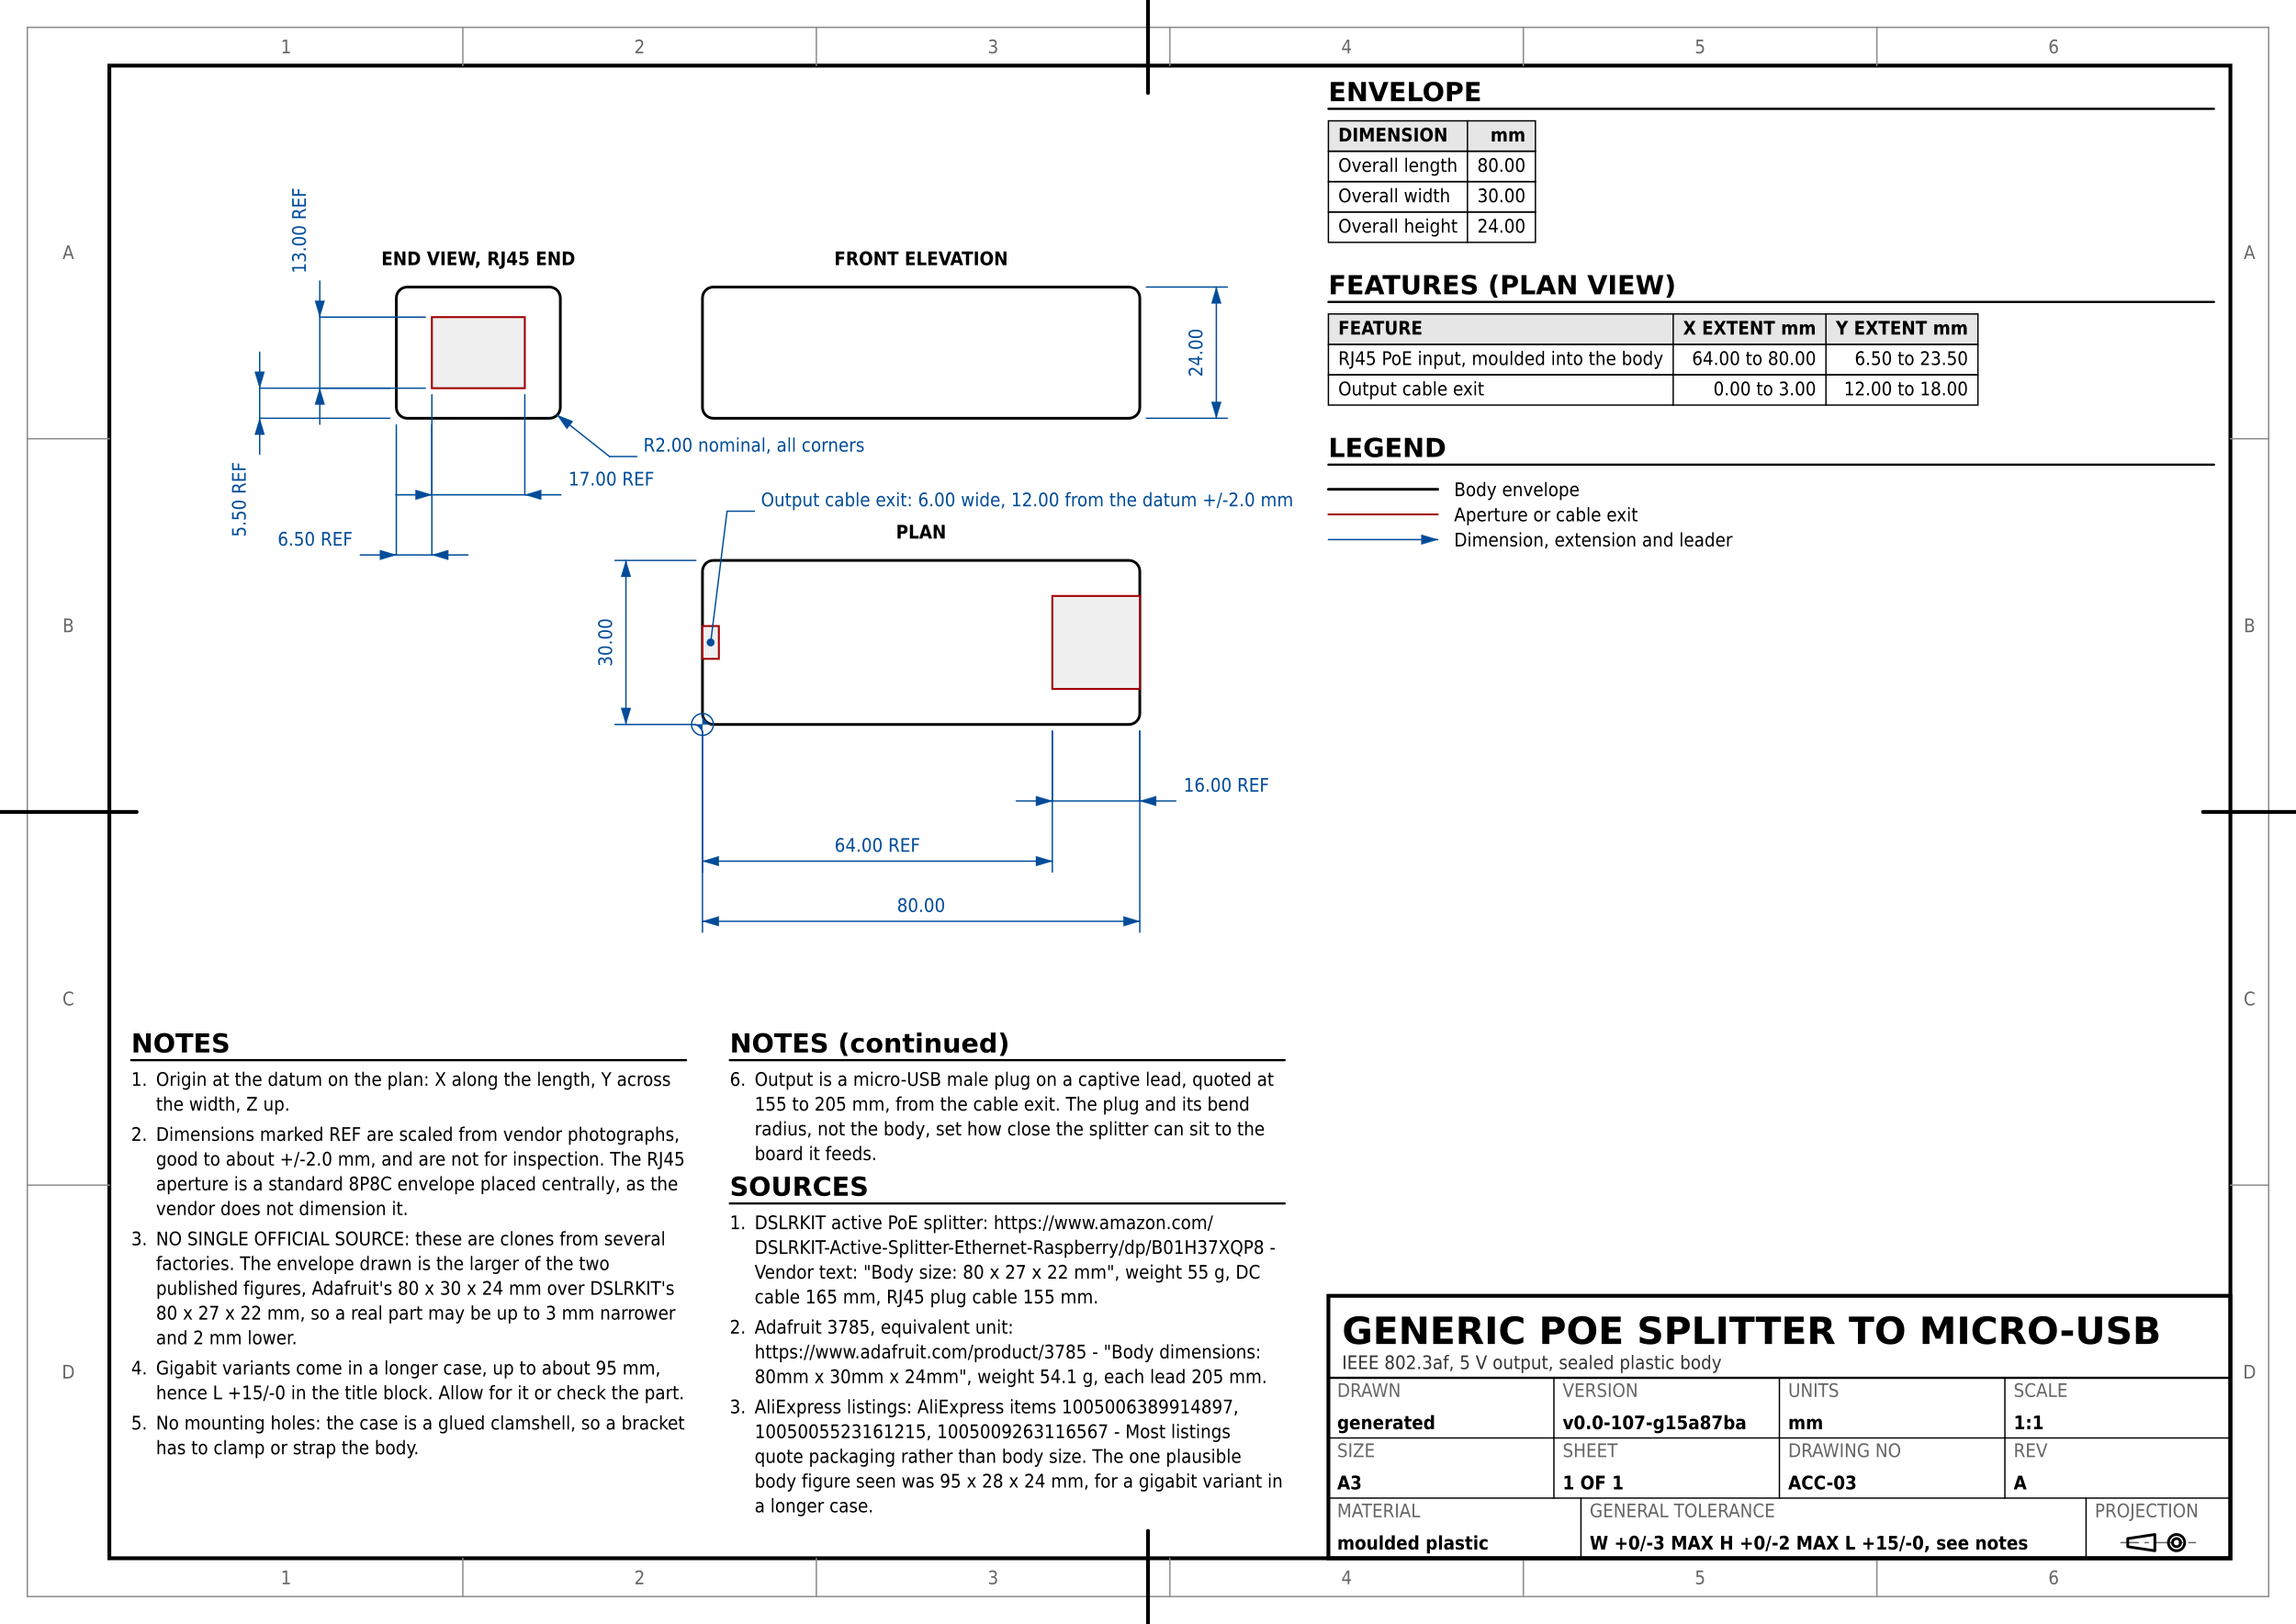
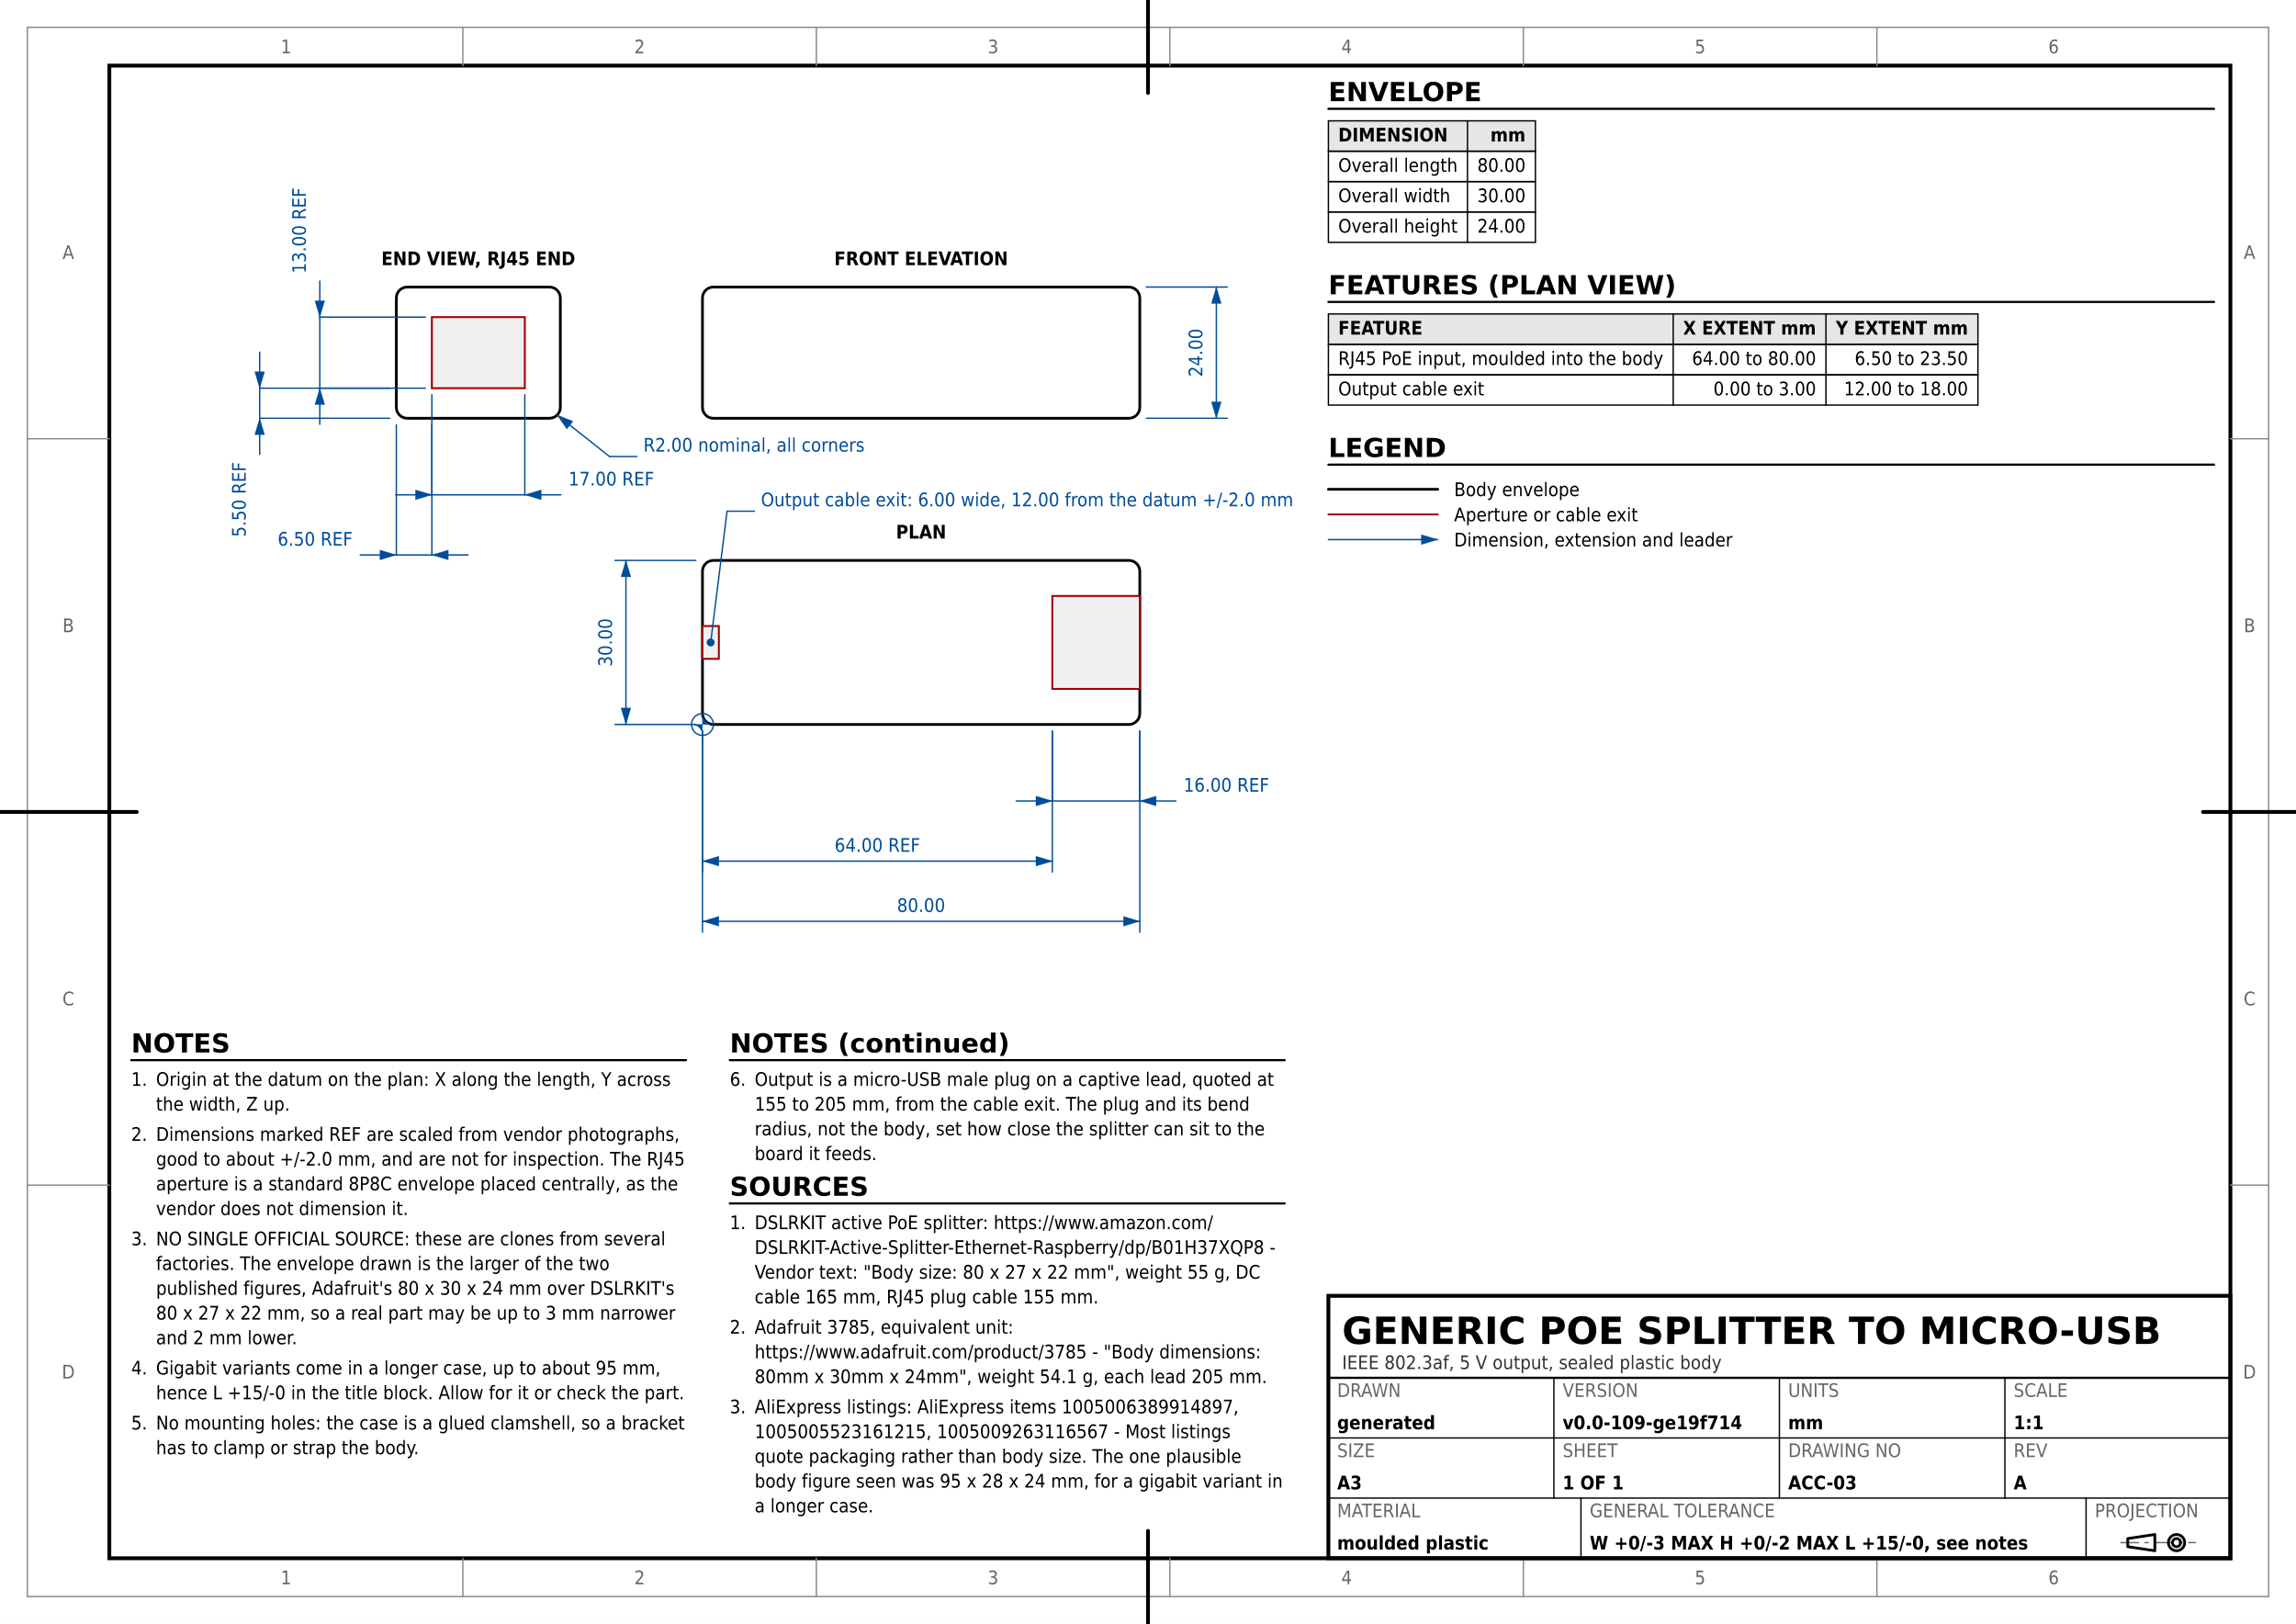
<svg xmlns="http://www.w3.org/2000/svg" version="1.1" width="420mm" height="297mm" viewBox="0 0 420 297">
  <rect width="100%" height="100%" fill="#ffffff" />
  <rect x="5" y="5" width="410" height="287" fill="none" stroke="#888888" stroke-width="0.25" />
  <rect x="20" y="12" width="388" height="273" fill="none" stroke="#000000" stroke-width="0.7" />
  <text x="52.333" y="289.75" font-family="DejaVu Sans Condensed, DejaVu Sans, Liberation Sans, sans-serif" font-size="3.429" fill="#666666" text-anchor="middle">1</text>
  <text x="52.333" y="9.75" font-family="DejaVu Sans Condensed, DejaVu Sans, Liberation Sans, sans-serif" font-size="3.429" fill="#666666" text-anchor="middle">1</text>
  <line x1="84.667" y1="292" x2="84.667" y2="285" stroke="#888888" stroke-width="0.25" stroke-linecap="round" />
  <line x1="84.667" y1="12" x2="84.667" y2="5" stroke="#888888" stroke-width="0.25" stroke-linecap="round" />
  <text x="117" y="289.75" font-family="DejaVu Sans Condensed, DejaVu Sans, Liberation Sans, sans-serif" font-size="3.429" fill="#666666" text-anchor="middle">2</text>
  <text x="117" y="9.75" font-family="DejaVu Sans Condensed, DejaVu Sans, Liberation Sans, sans-serif" font-size="3.429" fill="#666666" text-anchor="middle">2</text>
  <line x1="149.333" y1="292" x2="149.333" y2="285" stroke="#888888" stroke-width="0.25" stroke-linecap="round" />
  <line x1="149.333" y1="12" x2="149.333" y2="5" stroke="#888888" stroke-width="0.25" stroke-linecap="round" />
  <text x="181.667" y="289.75" font-family="DejaVu Sans Condensed, DejaVu Sans, Liberation Sans, sans-serif" font-size="3.429" fill="#666666" text-anchor="middle">3</text>
  <text x="181.667" y="9.75" font-family="DejaVu Sans Condensed, DejaVu Sans, Liberation Sans, sans-serif" font-size="3.429" fill="#666666" text-anchor="middle">3</text>
  <line x1="214" y1="292" x2="214" y2="285" stroke="#888888" stroke-width="0.25" stroke-linecap="round" />
  <line x1="214" y1="12" x2="214" y2="5" stroke="#888888" stroke-width="0.25" stroke-linecap="round" />
  <text x="246.333" y="289.75" font-family="DejaVu Sans Condensed, DejaVu Sans, Liberation Sans, sans-serif" font-size="3.429" fill="#666666" text-anchor="middle">4</text>
  <text x="246.333" y="9.75" font-family="DejaVu Sans Condensed, DejaVu Sans, Liberation Sans, sans-serif" font-size="3.429" fill="#666666" text-anchor="middle">4</text>
  <line x1="278.667" y1="292" x2="278.667" y2="285" stroke="#888888" stroke-width="0.25" stroke-linecap="round" />
  <line x1="278.667" y1="12" x2="278.667" y2="5" stroke="#888888" stroke-width="0.25" stroke-linecap="round" />
  <text x="311" y="289.75" font-family="DejaVu Sans Condensed, DejaVu Sans, Liberation Sans, sans-serif" font-size="3.429" fill="#666666" text-anchor="middle">5</text>
  <text x="311" y="9.75" font-family="DejaVu Sans Condensed, DejaVu Sans, Liberation Sans, sans-serif" font-size="3.429" fill="#666666" text-anchor="middle">5</text>
  <line x1="343.333" y1="292" x2="343.333" y2="285" stroke="#888888" stroke-width="0.25" stroke-linecap="round" />
  <line x1="343.333" y1="12" x2="343.333" y2="5" stroke="#888888" stroke-width="0.25" stroke-linecap="round" />
  <text x="375.667" y="289.75" font-family="DejaVu Sans Condensed, DejaVu Sans, Liberation Sans, sans-serif" font-size="3.429" fill="#666666" text-anchor="middle">6</text>
  <text x="375.667" y="9.75" font-family="DejaVu Sans Condensed, DejaVu Sans, Liberation Sans, sans-serif" font-size="3.429" fill="#666666" text-anchor="middle">6</text>
  <text x="12.5" y="252.125" font-family="DejaVu Sans Condensed, DejaVu Sans, Liberation Sans, sans-serif" font-size="3.429" fill="#666666" text-anchor="middle">D</text>
  <text x="411.5" y="252.125" font-family="DejaVu Sans Condensed, DejaVu Sans, Liberation Sans, sans-serif" font-size="3.429" fill="#666666" text-anchor="middle">D</text>
  <line x1="5" y1="216.75" x2="20" y2="216.75" stroke="#888888" stroke-width="0.25" stroke-linecap="round" />
  <line x1="408" y1="216.75" x2="415" y2="216.75" stroke="#888888" stroke-width="0.25" stroke-linecap="round" />
  <text x="12.5" y="183.875" font-family="DejaVu Sans Condensed, DejaVu Sans, Liberation Sans, sans-serif" font-size="3.429" fill="#666666" text-anchor="middle">C</text>
  <text x="411.5" y="183.875" font-family="DejaVu Sans Condensed, DejaVu Sans, Liberation Sans, sans-serif" font-size="3.429" fill="#666666" text-anchor="middle">C</text>
  <line x1="5" y1="148.5" x2="20" y2="148.5" stroke="#888888" stroke-width="0.25" stroke-linecap="round" />
  <line x1="408" y1="148.5" x2="415" y2="148.5" stroke="#888888" stroke-width="0.25" stroke-linecap="round" />
  <text x="12.5" y="115.625" font-family="DejaVu Sans Condensed, DejaVu Sans, Liberation Sans, sans-serif" font-size="3.429" fill="#666666" text-anchor="middle">B</text>
  <text x="411.5" y="115.625" font-family="DejaVu Sans Condensed, DejaVu Sans, Liberation Sans, sans-serif" font-size="3.429" fill="#666666" text-anchor="middle">B</text>
  <line x1="5" y1="80.25" x2="20" y2="80.25" stroke="#888888" stroke-width="0.25" stroke-linecap="round" />
  <line x1="408" y1="80.25" x2="415" y2="80.25" stroke="#888888" stroke-width="0.25" stroke-linecap="round" />
  <text x="12.5" y="47.375" font-family="DejaVu Sans Condensed, DejaVu Sans, Liberation Sans, sans-serif" font-size="3.429" fill="#666666" text-anchor="middle">A</text>
  <text x="411.5" y="47.375" font-family="DejaVu Sans Condensed, DejaVu Sans, Liberation Sans, sans-serif" font-size="3.429" fill="#666666" text-anchor="middle">A</text>
  <line x1="210" y1="297" x2="210" y2="280" stroke="#000000" stroke-width="0.7" stroke-linecap="round" />
  <line x1="210" y1="17" x2="210" y2="0" stroke="#000000" stroke-width="0.7" stroke-linecap="round" />
  <line x1="0" y1="148.5" x2="25" y2="148.5" stroke="#000000" stroke-width="0.7" stroke-linecap="round" />
  <line x1="403" y1="148.5" x2="420" y2="148.5" stroke="#000000" stroke-width="0.7" stroke-linecap="round" />
  <rect x="128.5" y="52.5" width="80" height="24" fill="none" stroke="#000000" stroke-width="0.5" rx="2" ry="2" />
  <rect x="128.5" y="102.5" width="80" height="30" fill="none" stroke="#000000" stroke-width="0.5" rx="2" ry="2" />
  <rect x="72.5" y="52.5" width="30" height="24" fill="none" stroke="#000000" stroke-width="0.5" rx="2" ry="2" />
  <text x="168.5" y="48.5" font-family="DejaVu Sans Condensed, DejaVu Sans, Liberation Sans, sans-serif" font-size="3.429" fill="#000000" text-anchor="middle" font-weight="bold">FRONT ELEVATION</text>
  <text x="168.5" y="98.5" font-family="DejaVu Sans Condensed, DejaVu Sans, Liberation Sans, sans-serif" font-size="3.429" fill="#000000" text-anchor="middle" font-weight="bold">PLAN</text>
  <text x="87.5" y="48.5" font-family="DejaVu Sans Condensed, DejaVu Sans, Liberation Sans, sans-serif" font-size="3.429" fill="#000000" text-anchor="middle" font-weight="bold">END VIEW, RJ45 END</text>
  <rect x="192.5" y="109" width="16" height="17" fill="#f0f0f0" stroke="#a00000" stroke-width="0.35" />
  <rect x="79" y="58" width="17" height="13" fill="#f0f0f0" stroke="#a00000" stroke-width="0.35" />
  <line x1="79" y1="72.2" x2="79" y2="90.5" stroke="#004c99" stroke-width="0.25" stroke-linecap="round" />
  <line x1="96" y1="72.2" x2="96" y2="90.5" stroke="#004c99" stroke-width="0.25" stroke-linecap="round" />
  <line x1="79" y1="90.5" x2="96" y2="90.5" stroke="#004c99" stroke-width="0.25" stroke-linecap="round" />
  <polygon points="79,90.5 76,89.6 76,91.4" fill="#004c99" stroke="#004c99" stroke-width="0.05" stroke-linejoin="round" />
  <polygon points="96,90.5 99,91.4 99,89.6" fill="#004c99" stroke="#004c99" stroke-width="0.05" stroke-linejoin="round" />
  <line x1="72.4" y1="90.5" x2="79" y2="90.5" stroke="#004c99" stroke-width="0.25" stroke-linecap="round" />
  <line x1="96" y1="90.5" x2="102.6" y2="90.5" stroke="#004c99" stroke-width="0.25" stroke-linecap="round" />
  <text x="104" y="88.791" font-family="DejaVu Sans Condensed, DejaVu Sans, Liberation Sans, sans-serif" font-size="3.429" fill="#004c99" text-anchor="start">17.00 REF</text>
  <line x1="72.5" y1="77.7" x2="72.5" y2="101.5" stroke="#004c99" stroke-width="0.25" stroke-linecap="round" />
  <line x1="79" y1="77.7" x2="79" y2="101.5" stroke="#004c99" stroke-width="0.25" stroke-linecap="round" />
  <line x1="72.5" y1="101.5" x2="79" y2="101.5" stroke="#004c99" stroke-width="0.25" stroke-linecap="round" />
  <polygon points="72.5,101.5 69.5,100.6 69.5,102.4" fill="#004c99" stroke="#004c99" stroke-width="0.05" stroke-linejoin="round" />
  <polygon points="79,101.5 82,102.4 82,100.6" fill="#004c99" stroke="#004c99" stroke-width="0.05" stroke-linejoin="round" />
  <line x1="65.9" y1="101.5" x2="72.5" y2="101.5" stroke="#004c99" stroke-width="0.25" stroke-linecap="round" />
  <line x1="79" y1="101.5" x2="85.6" y2="101.5" stroke="#004c99" stroke-width="0.25" stroke-linecap="round" />
  <text x="64.5" y="99.791" font-family="DejaVu Sans Condensed, DejaVu Sans, Liberation Sans, sans-serif" font-size="3.429" fill="#004c99" text-anchor="end">6.50 REF</text>
  <line x1="77.8" y1="71" x2="58.5" y2="71" stroke="#004c99" stroke-width="0.25" stroke-linecap="round" />
  <line x1="77.8" y1="58" x2="58.5" y2="58" stroke="#004c99" stroke-width="0.25" stroke-linecap="round" />
  <line x1="58.5" y1="71" x2="58.5" y2="58" stroke="#004c99" stroke-width="0.25" stroke-linecap="round" />
  <polygon points="58.5,71 57.6,74 59.4,74" fill="#004c99" stroke="#004c99" stroke-width="0.05" stroke-linejoin="round" />
  <polygon points="58.5,58 59.4,55 57.6,55" fill="#004c99" stroke="#004c99" stroke-width="0.05" stroke-linejoin="round" />
  <line x1="58.5" y1="77.6" x2="58.5" y2="71" stroke="#004c99" stroke-width="0.25" stroke-linecap="round" />
  <line x1="58.5" y1="58" x2="58.5" y2="51.4" stroke="#004c99" stroke-width="0.25" stroke-linecap="round" />
  <text x="55.945" y="50" font-family="DejaVu Sans Condensed, DejaVu Sans, Liberation Sans, sans-serif" font-size="3.429" fill="#004c99" text-anchor="start" transform="rotate(-90 55.9453 50)">13.00 REF</text>
  <line x1="71.3" y1="76.5" x2="47.5" y2="76.5" stroke="#004c99" stroke-width="0.25" stroke-linecap="round" />
  <line x1="71.3" y1="71" x2="47.5" y2="71" stroke="#004c99" stroke-width="0.25" stroke-linecap="round" />
  <line x1="47.5" y1="76.5" x2="47.5" y2="71" stroke="#004c99" stroke-width="0.25" stroke-linecap="round" />
  <polygon points="47.5,76.5 46.6,79.5 48.4,79.5" fill="#004c99" stroke="#004c99" stroke-width="0.05" stroke-linejoin="round" />
  <polygon points="47.5,71 48.4,68 46.6,68" fill="#004c99" stroke="#004c99" stroke-width="0.05" stroke-linejoin="round" />
  <line x1="47.5" y1="83.1" x2="47.5" y2="76.5" stroke="#004c99" stroke-width="0.25" stroke-linecap="round" />
  <line x1="47.5" y1="71" x2="47.5" y2="64.4" stroke="#004c99" stroke-width="0.25" stroke-linecap="round" />
  <text x="44.945" y="84.5" font-family="DejaVu Sans Condensed, DejaVu Sans, Liberation Sans, sans-serif" font-size="3.429" fill="#004c99" text-anchor="end" transform="rotate(-90 44.9453 84.5)">5.50 REF</text>
  <line x1="192.5" y1="133.7" x2="192.5" y2="146.5" stroke="#004c99" stroke-width="0.25" stroke-linecap="round" />
  <line x1="208.5" y1="133.7" x2="208.5" y2="146.5" stroke="#004c99" stroke-width="0.25" stroke-linecap="round" />
  <line x1="192.5" y1="146.5" x2="208.5" y2="146.5" stroke="#004c99" stroke-width="0.25" stroke-linecap="round" />
  <polygon points="192.5,146.5 189.5,145.6 189.5,147.4" fill="#004c99" stroke="#004c99" stroke-width="0.05" stroke-linejoin="round" />
  <polygon points="208.5,146.5 211.5,147.4 211.5,145.6" fill="#004c99" stroke="#004c99" stroke-width="0.05" stroke-linejoin="round" />
  <line x1="185.9" y1="146.5" x2="192.5" y2="146.5" stroke="#004c99" stroke-width="0.25" stroke-linecap="round" />
  <line x1="208.5" y1="146.5" x2="215.1" y2="146.5" stroke="#004c99" stroke-width="0.25" stroke-linecap="round" />
  <text x="216.5" y="144.791" font-family="DejaVu Sans Condensed, DejaVu Sans, Liberation Sans, sans-serif" font-size="3.429" fill="#004c99" text-anchor="start">16.00 REF</text>
  <line x1="128.5" y1="133.7" x2="128.5" y2="159.5" stroke="#004c99" stroke-width="0.25" stroke-linecap="round" />
  <line x1="192.5" y1="133.7" x2="192.5" y2="159.5" stroke="#004c99" stroke-width="0.25" stroke-linecap="round" />
  <line x1="128.5" y1="157.5" x2="192.5" y2="157.5" stroke="#004c99" stroke-width="0.25" stroke-linecap="round" />
  <polygon points="128.5,157.5 131.5,158.4 131.5,156.6" fill="#004c99" stroke="#004c99" stroke-width="0.05" stroke-linejoin="round" />
  <polygon points="192.5,157.5 189.5,156.6 189.5,158.4" fill="#004c99" stroke="#004c99" stroke-width="0.05" stroke-linejoin="round" />
  <text x="160.5" y="155.791" font-family="DejaVu Sans Condensed, DejaVu Sans, Liberation Sans, sans-serif" font-size="3.429" fill="#004c99" text-anchor="middle">64.00 REF</text>
  <rect x="128.5" y="114.5" width="3" height="6" fill="#f0f0f0" stroke="#a00000" stroke-width="0.35" />
  <circle cx="130" cy="117.5" r="0.7" fill="#004c99" stroke="#004c99" stroke-width="0.05" />
  <line x1="130" y1="117.5" x2="133" y2="93.5" stroke="#004c99" stroke-width="0.25" stroke-linecap="round" />
  <line x1="133" y1="93.5" x2="138" y2="93.5" stroke="#004c99" stroke-width="0.25" stroke-linecap="round" />
  <text x="139.2" y="92.6" font-family="DejaVu Sans Condensed, DejaVu Sans, Liberation Sans, sans-serif" font-size="3.429" fill="#004c99" text-anchor="start">Output cable exit: 6.00 wide, 12.00 from the datum +/-2.0 mm</text>
  <line x1="128.5" y1="133.7" x2="128.5" y2="170.5" stroke="#004c99" stroke-width="0.25" stroke-linecap="round" />
  <line x1="208.5" y1="133.7" x2="208.5" y2="170.5" stroke="#004c99" stroke-width="0.25" stroke-linecap="round" />
  <line x1="128.5" y1="168.5" x2="208.5" y2="168.5" stroke="#004c99" stroke-width="0.25" stroke-linecap="round" />
  <polygon points="128.5,168.5 131.5,169.4 131.5,167.6" fill="#004c99" stroke="#004c99" stroke-width="0.05" stroke-linejoin="round" />
  <polygon points="208.5,168.5 205.5,167.6 205.5,169.4" fill="#004c99" stroke="#004c99" stroke-width="0.05" stroke-linejoin="round" />
  <text x="168.5" y="166.791" font-family="DejaVu Sans Condensed, DejaVu Sans, Liberation Sans, sans-serif" font-size="3.429" fill="#004c99" text-anchor="middle">80.00</text>
  <line x1="127.3" y1="132.5" x2="112.5" y2="132.5" stroke="#004c99" stroke-width="0.25" stroke-linecap="round" />
  <line x1="127.3" y1="102.5" x2="112.5" y2="102.5" stroke="#004c99" stroke-width="0.25" stroke-linecap="round" />
  <line x1="114.5" y1="132.5" x2="114.5" y2="102.5" stroke="#004c99" stroke-width="0.25" stroke-linecap="round" />
  <polygon points="114.5,132.5 115.4,129.5 113.6,129.5" fill="#004c99" stroke="#004c99" stroke-width="0.05" stroke-linejoin="round" />
  <polygon points="114.5,102.5 113.6,105.5 115.4,105.5" fill="#004c99" stroke="#004c99" stroke-width="0.05" stroke-linejoin="round" />
  <text x="111.945" y="117.5" font-family="DejaVu Sans Condensed, DejaVu Sans, Liberation Sans, sans-serif" font-size="3.429" fill="#004c99" text-anchor="middle" transform="rotate(-90 111.9453 117.5)">30.00</text>
  <line x1="209.7" y1="76.5" x2="224.5" y2="76.5" stroke="#004c99" stroke-width="0.25" stroke-linecap="round" />
  <line x1="209.7" y1="52.5" x2="224.5" y2="52.5" stroke="#004c99" stroke-width="0.25" stroke-linecap="round" />
  <line x1="222.5" y1="76.5" x2="222.5" y2="52.5" stroke="#004c99" stroke-width="0.25" stroke-linecap="round" />
  <polygon points="222.5,76.5 223.4,73.5 221.6,73.5" fill="#004c99" stroke="#004c99" stroke-width="0.05" stroke-linejoin="round" />
  <polygon points="222.5,52.5 221.6,55.5 223.4,55.5" fill="#004c99" stroke="#004c99" stroke-width="0.05" stroke-linejoin="round" />
  <text x="219.945" y="64.5" font-family="DejaVu Sans Condensed, DejaVu Sans, Liberation Sans, sans-serif" font-size="3.429" fill="#004c99" text-anchor="middle" transform="rotate(-90 219.9453 64.5)">24.00</text>
  <polygon points="101.9,75.9 103.694,78.468 104.811,77.056" fill="#004c99" stroke="#004c99" stroke-width="0.05" stroke-linejoin="round" />
  <line x1="101.9" y1="75.9" x2="111.5" y2="83.5" stroke="#004c99" stroke-width="0.25" stroke-linecap="round" />
  <line x1="111.5" y1="83.5" x2="116.5" y2="83.5" stroke="#004c99" stroke-width="0.25" stroke-linecap="round" />
  <text x="117.7" y="82.6" font-family="DejaVu Sans Condensed, DejaVu Sans, Liberation Sans, sans-serif" font-size="3.429" fill="#004c99" text-anchor="start">R2.00 nominal, all corners</text>
  <circle cx="128.5" cy="132.5" r="2" fill="none" stroke="#004c99" stroke-width="0.25" />
  <path d="M 128.5 132.5 L 130.5 132.5 A 2.0 2.0 0 0 1 128.5 130.5 Z" fill="#004c99" stroke="#004c99" stroke-width="0.05" stroke-linejoin="round" stroke-linecap="round" />
  <path d="M 128.5 132.5 L 126.5 132.5 A 2.0 2.0 0 0 1 128.5 134.5 Z" fill="#004c99" stroke="#004c99" stroke-width="0.05" stroke-linejoin="round" stroke-linecap="round" />
  <text x="243" y="18.5" font-family="DejaVu Sans, Liberation Sans, sans-serif" font-size="4.801" fill="#000000" text-anchor="start" font-weight="bold">ENVELOPE</text>
  <line x1="243" y1="19.9" x2="405" y2="19.9" stroke="#000000" stroke-width="0.4" stroke-linecap="round" />
  <rect x="243" y="22.1" width="37.87" height="5.556" fill="#e6e6e6" stroke="#000000" stroke-width="0.25" />
  <text x="244.8" y="25.878" font-family="DejaVu Sans Condensed, DejaVu Sans, Liberation Sans, sans-serif" font-size="3.429" fill="#000000" text-anchor="start" font-weight="bold">DIMENSION</text>
  <text x="279.07" y="25.878" font-family="DejaVu Sans Condensed, DejaVu Sans, Liberation Sans, sans-serif" font-size="3.429" fill="#000000" text-anchor="end" font-weight="bold">mm</text>
  <rect x="243" y="27.656" width="37.87" height="5.556" fill="none" stroke="#000000" stroke-width="0.25" />
  <text x="244.8" y="31.433" font-family="DejaVu Sans Condensed, DejaVu Sans, Liberation Sans, sans-serif" font-size="3.429" fill="#000000" text-anchor="start">Overall length</text>
  <text x="279.07" y="31.433" font-family="DejaVu Sans Condensed, DejaVu Sans, Liberation Sans, sans-serif" font-size="3.429" fill="#000000" text-anchor="end">80.00</text>
  <rect x="243" y="33.211" width="37.87" height="5.556" fill="none" stroke="#000000" stroke-width="0.25" />
  <text x="244.8" y="36.989" font-family="DejaVu Sans Condensed, DejaVu Sans, Liberation Sans, sans-serif" font-size="3.429" fill="#000000" text-anchor="start">Overall width</text>
  <text x="279.07" y="36.989" font-family="DejaVu Sans Condensed, DejaVu Sans, Liberation Sans, sans-serif" font-size="3.429" fill="#000000" text-anchor="end">30.00</text>
  <rect x="243" y="38.767" width="37.87" height="5.556" fill="none" stroke="#000000" stroke-width="0.25" />
  <text x="244.8" y="42.544" font-family="DejaVu Sans Condensed, DejaVu Sans, Liberation Sans, sans-serif" font-size="3.429" fill="#000000" text-anchor="start">Overall height</text>
  <text x="279.07" y="42.544" font-family="DejaVu Sans Condensed, DejaVu Sans, Liberation Sans, sans-serif" font-size="3.429" fill="#000000" text-anchor="end">24.00</text>
  <line x1="268.441" y1="22.1" x2="268.441" y2="44.322" stroke="#000000" stroke-width="0.25" stroke-linecap="round" />
  <text x="243" y="53.822" font-family="DejaVu Sans, Liberation Sans, sans-serif" font-size="4.801" fill="#000000" text-anchor="start" font-weight="bold">FEATURES (PLAN VIEW)</text>
  <line x1="243" y1="55.222" x2="405" y2="55.222" stroke="#000000" stroke-width="0.4" stroke-linecap="round" />
  <rect x="243" y="57.422" width="118.816" height="5.556" fill="#e6e6e6" stroke="#000000" stroke-width="0.25" />
  <text x="244.8" y="61.2" font-family="DejaVu Sans Condensed, DejaVu Sans, Liberation Sans, sans-serif" font-size="3.429" fill="#000000" text-anchor="start" font-weight="bold">FEATURE</text>
  <text x="332.218" y="61.2" font-family="DejaVu Sans Condensed, DejaVu Sans, Liberation Sans, sans-serif" font-size="3.429" fill="#000000" text-anchor="end" font-weight="bold">X EXTENT mm</text>
  <text x="360.016" y="61.2" font-family="DejaVu Sans Condensed, DejaVu Sans, Liberation Sans, sans-serif" font-size="3.429" fill="#000000" text-anchor="end" font-weight="bold">Y EXTENT mm</text>
  <rect x="243" y="62.978" width="118.816" height="5.556" fill="none" stroke="#000000" stroke-width="0.25" />
  <text x="244.8" y="66.756" font-family="DejaVu Sans Condensed, DejaVu Sans, Liberation Sans, sans-serif" font-size="3.429" fill="#000000" text-anchor="start">RJ45 PoE input, moulded into the body</text>
  <text x="332.218" y="66.756" font-family="DejaVu Sans Condensed, DejaVu Sans, Liberation Sans, sans-serif" font-size="3.429" fill="#000000" text-anchor="end">64.00 to 80.00</text>
  <text x="360.016" y="66.756" font-family="DejaVu Sans Condensed, DejaVu Sans, Liberation Sans, sans-serif" font-size="3.429" fill="#000000" text-anchor="end">6.50 to 23.50</text>
  <rect x="243" y="68.533" width="118.816" height="5.556" fill="none" stroke="#000000" stroke-width="0.25" />
  <text x="244.8" y="72.311" font-family="DejaVu Sans Condensed, DejaVu Sans, Liberation Sans, sans-serif" font-size="3.429" fill="#000000" text-anchor="start">Output cable exit</text>
  <text x="332.218" y="72.311" font-family="DejaVu Sans Condensed, DejaVu Sans, Liberation Sans, sans-serif" font-size="3.429" fill="#000000" text-anchor="end">0.00 to 3.00</text>
  <text x="360.016" y="72.311" font-family="DejaVu Sans Condensed, DejaVu Sans, Liberation Sans, sans-serif" font-size="3.429" fill="#000000" text-anchor="end">12.00 to 18.00</text>
  <line x1="306.074" y1="57.422" x2="306.074" y2="74.089" stroke="#000000" stroke-width="0.25" stroke-linecap="round" />
  <line x1="334.018" y1="57.422" x2="334.018" y2="74.089" stroke="#000000" stroke-width="0.25" stroke-linecap="round" />
  <text x="243" y="83.589" font-family="DejaVu Sans, Liberation Sans, sans-serif" font-size="4.801" fill="#000000" text-anchor="start" font-weight="bold">LEGEND</text>
  <line x1="243" y1="84.989" x2="405" y2="84.989" stroke="#000000" stroke-width="0.4" stroke-linecap="round" />
  <line x1="243" y1="89.489" x2="263" y2="89.489" stroke="#000000" stroke-width="0.5" stroke-linecap="round" />
  <text x="266" y="90.739" font-family="DejaVu Sans Condensed, DejaVu Sans, Liberation Sans, sans-serif" font-size="3.429" fill="#000000" text-anchor="start">Body envelope</text>
  <line x1="243" y1="94.089" x2="263" y2="94.089" stroke="#a00000" stroke-width="0.35" stroke-linecap="round" />
  <text x="266" y="95.339" font-family="DejaVu Sans Condensed, DejaVu Sans, Liberation Sans, sans-serif" font-size="3.429" fill="#000000" text-anchor="start">Aperture or cable exit</text>
  <line x1="243" y1="98.689" x2="263" y2="98.689" stroke="#004c99" stroke-width="0.25" stroke-linecap="round" />
  <polygon points="263,98.689 260,97.789 260,99.589" fill="#004c99" stroke="#004c99" stroke-width="0.05" stroke-linejoin="round" />
  <text x="266" y="99.939" font-family="DejaVu Sans Condensed, DejaVu Sans, Liberation Sans, sans-serif" font-size="3.429" fill="#000000" text-anchor="start">Dimension, extension and leader</text>
  <text x="24" y="192.5" font-family="DejaVu Sans, Liberation Sans, sans-serif" font-size="4.801" fill="#000000" text-anchor="start" font-weight="bold">NOTES</text>
  <line x1="24" y1="193.9" x2="125.5" y2="193.9" stroke="#000000" stroke-width="0.4" stroke-linecap="round" />
  <text x="24" y="198.6" font-family="DejaVu Sans Condensed, DejaVu Sans, Liberation Sans, sans-serif" font-size="3.429" fill="#000000" text-anchor="start">1.</text>
  <text x="28.542" y="198.6" font-family="DejaVu Sans Condensed, DejaVu Sans, Liberation Sans, sans-serif" font-size="3.429" fill="#000000" text-anchor="start">Origin at the datum on the plan: X along the length, Y across</text>
  <text x="28.542" y="203.127" font-family="DejaVu Sans Condensed, DejaVu Sans, Liberation Sans, sans-serif" font-size="3.429" fill="#000000" text-anchor="start">the width, Z up.</text>
  <text x="24" y="208.654" font-family="DejaVu Sans Condensed, DejaVu Sans, Liberation Sans, sans-serif" font-size="3.429" fill="#000000" text-anchor="start">2.</text>
  <text x="28.542" y="208.654" font-family="DejaVu Sans Condensed, DejaVu Sans, Liberation Sans, sans-serif" font-size="3.429" fill="#000000" text-anchor="start">Dimensions marked REF are scaled from vendor photographs,</text>
  <text x="28.542" y="213.18" font-family="DejaVu Sans Condensed, DejaVu Sans, Liberation Sans, sans-serif" font-size="3.429" fill="#000000" text-anchor="start">good to about +/-2.0 mm, and are not for inspection. The RJ45</text>
  <text x="28.542" y="217.707" font-family="DejaVu Sans Condensed, DejaVu Sans, Liberation Sans, sans-serif" font-size="3.429" fill="#000000" text-anchor="start">aperture is a standard 8P8C envelope placed centrally, as the</text>
  <text x="28.542" y="222.234" font-family="DejaVu Sans Condensed, DejaVu Sans, Liberation Sans, sans-serif" font-size="3.429" fill="#000000" text-anchor="start">vendor does not dimension it.</text>
  <text x="24" y="227.761" font-family="DejaVu Sans Condensed, DejaVu Sans, Liberation Sans, sans-serif" font-size="3.429" fill="#000000" text-anchor="start">3.</text>
  <text x="28.542" y="227.761" font-family="DejaVu Sans Condensed, DejaVu Sans, Liberation Sans, sans-serif" font-size="3.429" fill="#000000" text-anchor="start">NO SINGLE OFFICIAL SOURCE: these are clones from several</text>
  <text x="28.542" y="232.287" font-family="DejaVu Sans Condensed, DejaVu Sans, Liberation Sans, sans-serif" font-size="3.429" fill="#000000" text-anchor="start">factories. The envelope drawn is the larger of the two</text>
  <text x="28.542" y="236.814" font-family="DejaVu Sans Condensed, DejaVu Sans, Liberation Sans, sans-serif" font-size="3.429" fill="#000000" text-anchor="start">published figures, Adafruit's 80 x 30 x 24 mm over DSLRKIT's</text>
  <text x="28.542" y="241.341" font-family="DejaVu Sans Condensed, DejaVu Sans, Liberation Sans, sans-serif" font-size="3.429" fill="#000000" text-anchor="start">80 x 27 x 22 mm, so a real part may be up to 3 mm narrower</text>
  <text x="28.542" y="245.868" font-family="DejaVu Sans Condensed, DejaVu Sans, Liberation Sans, sans-serif" font-size="3.429" fill="#000000" text-anchor="start">and 2 mm lower.</text>
  <text x="24" y="251.394" font-family="DejaVu Sans Condensed, DejaVu Sans, Liberation Sans, sans-serif" font-size="3.429" fill="#000000" text-anchor="start">4.</text>
  <text x="28.542" y="251.394" font-family="DejaVu Sans Condensed, DejaVu Sans, Liberation Sans, sans-serif" font-size="3.429" fill="#000000" text-anchor="start">Gigabit variants come in a longer case, up to about 95 mm,</text>
  <text x="28.542" y="255.921" font-family="DejaVu Sans Condensed, DejaVu Sans, Liberation Sans, sans-serif" font-size="3.429" fill="#000000" text-anchor="start">hence L +15/-0 in the title block. Allow for it or check the part.</text>
  <text x="24" y="261.448" font-family="DejaVu Sans Condensed, DejaVu Sans, Liberation Sans, sans-serif" font-size="3.429" fill="#000000" text-anchor="start">5.</text>
  <text x="28.542" y="261.448" font-family="DejaVu Sans Condensed, DejaVu Sans, Liberation Sans, sans-serif" font-size="3.429" fill="#000000" text-anchor="start">No mounting holes: the case is a glued clamshell, so a bracket</text>
  <text x="28.542" y="265.974" font-family="DejaVu Sans Condensed, DejaVu Sans, Liberation Sans, sans-serif" font-size="3.429" fill="#000000" text-anchor="start">has to clamp or strap the body.</text>
  <text x="133.5" y="192.5" font-family="DejaVu Sans, Liberation Sans, sans-serif" font-size="4.801" fill="#000000" text-anchor="start" font-weight="bold">NOTES (continued)</text>
  <line x1="133.5" y1="193.9" x2="235" y2="193.9" stroke="#000000" stroke-width="0.4" stroke-linecap="round" />
  <text x="133.5" y="198.6" font-family="DejaVu Sans Condensed, DejaVu Sans, Liberation Sans, sans-serif" font-size="3.429" fill="#000000" text-anchor="start">6.</text>
  <text x="138.042" y="198.6" font-family="DejaVu Sans Condensed, DejaVu Sans, Liberation Sans, sans-serif" font-size="3.429" fill="#000000" text-anchor="start">Output is a micro-USB male plug on a captive lead, quoted at</text>
  <text x="138.042" y="203.127" font-family="DejaVu Sans Condensed, DejaVu Sans, Liberation Sans, sans-serif" font-size="3.429" fill="#000000" text-anchor="start">155 to 205 mm, from the cable exit. The plug and its bend</text>
  <text x="138.042" y="207.654" font-family="DejaVu Sans Condensed, DejaVu Sans, Liberation Sans, sans-serif" font-size="3.429" fill="#000000" text-anchor="start">radius, not the body, set how close the splitter can sit to the</text>
  <text x="138.042" y="212.18" font-family="DejaVu Sans Condensed, DejaVu Sans, Liberation Sans, sans-serif" font-size="3.429" fill="#000000" text-anchor="start">board it feeds.</text>
  <text x="133.5" y="218.707" font-family="DejaVu Sans, Liberation Sans, sans-serif" font-size="4.801" fill="#000000" text-anchor="start" font-weight="bold">SOURCES</text>
  <line x1="133.5" y1="220.107" x2="235" y2="220.107" stroke="#000000" stroke-width="0.4" stroke-linecap="round" />
  <text x="133.5" y="224.807" font-family="DejaVu Sans Condensed, DejaVu Sans, Liberation Sans, sans-serif" font-size="3.429" fill="#000000" text-anchor="start">1.</text>
  <text x="138.042" y="224.807" font-family="DejaVu Sans Condensed, DejaVu Sans, Liberation Sans, sans-serif" font-size="3.429" fill="#000000" text-anchor="start">DSLRKIT active PoE splitter: https://www.amazon.com/</text>
  <text x="138.042" y="229.334" font-family="DejaVu Sans Condensed, DejaVu Sans, Liberation Sans, sans-serif" font-size="3.429" fill="#000000" text-anchor="start">DSLRKIT-Active-Splitter-Ethernet-Raspberry/dp/B01H37XQP8 -</text>
  <text x="138.042" y="233.861" font-family="DejaVu Sans Condensed, DejaVu Sans, Liberation Sans, sans-serif" font-size="3.429" fill="#000000" text-anchor="start">Vendor text: "Body size: 80 x 27 x 22 mm", weight 55 g, DC</text>
  <text x="138.042" y="238.387" font-family="DejaVu Sans Condensed, DejaVu Sans, Liberation Sans, sans-serif" font-size="3.429" fill="#000000" text-anchor="start">cable 165 mm, RJ45 plug cable 155 mm.</text>
  <text x="133.5" y="243.914" font-family="DejaVu Sans Condensed, DejaVu Sans, Liberation Sans, sans-serif" font-size="3.429" fill="#000000" text-anchor="start">2.</text>
  <text x="138.042" y="243.914" font-family="DejaVu Sans Condensed, DejaVu Sans, Liberation Sans, sans-serif" font-size="3.429" fill="#000000" text-anchor="start">Adafruit 3785, equivalent unit:</text>
  <text x="138.042" y="248.441" font-family="DejaVu Sans Condensed, DejaVu Sans, Liberation Sans, sans-serif" font-size="3.429" fill="#000000" text-anchor="start">https://www.adafruit.com/product/3785 - "Body dimensions:</text>
  <text x="138.042" y="252.968" font-family="DejaVu Sans Condensed, DejaVu Sans, Liberation Sans, sans-serif" font-size="3.429" fill="#000000" text-anchor="start">80mm x 30mm x 24mm", weight 54.1 g, each lead 205 mm.</text>
  <text x="133.5" y="258.494" font-family="DejaVu Sans Condensed, DejaVu Sans, Liberation Sans, sans-serif" font-size="3.429" fill="#000000" text-anchor="start">3.</text>
  <text x="138.042" y="258.494" font-family="DejaVu Sans Condensed, DejaVu Sans, Liberation Sans, sans-serif" font-size="3.429" fill="#000000" text-anchor="start">AliExpress listings: AliExpress items 1005006389914897,</text>
  <text x="138.042" y="263.021" font-family="DejaVu Sans Condensed, DejaVu Sans, Liberation Sans, sans-serif" font-size="3.429" fill="#000000" text-anchor="start">1005005523161215, 1005009263116567 - Most listings</text>
  <text x="138.042" y="267.548" font-family="DejaVu Sans Condensed, DejaVu Sans, Liberation Sans, sans-serif" font-size="3.429" fill="#000000" text-anchor="start">quote packaging rather than body size. The one plausible</text>
  <text x="138.042" y="272.075" font-family="DejaVu Sans Condensed, DejaVu Sans, Liberation Sans, sans-serif" font-size="3.429" fill="#000000" text-anchor="start">body figure seen was 95 x 28 x 24 mm, for a gigabit variant in</text>
  <text x="138.042" y="276.601" font-family="DejaVu Sans Condensed, DejaVu Sans, Liberation Sans, sans-serif" font-size="3.429" fill="#000000" text-anchor="start">a longer case.</text>
  <rect x="243" y="237" width="165" height="48" fill="none" stroke="#000000" stroke-width="0.7" />
  <line x1="243" y1="252" x2="408" y2="252" stroke="#000000" stroke-width="0.4" stroke-linecap="round" />
  <text x="245.5" y="245.8" font-family="DejaVu Sans, Liberation Sans, sans-serif" font-size="6.859" fill="#000000" text-anchor="start" font-weight="bold">GENERIC POE SPLITTER TO MICRO-USB</text>
  <text x="245.5" y="250.4" font-family="DejaVu Sans Condensed, DejaVu Sans, Liberation Sans, sans-serif" font-size="3.429" fill="#333333" text-anchor="start">IEEE 802.3af, 5 V output, sealed plastic body</text>
  <text x="244.6" y="255.5" font-family="DejaVu Sans Condensed, DejaVu Sans, Liberation Sans, sans-serif" font-size="3.429" fill="#666666" text-anchor="start">DRAWN</text>
  <text x="244.6" y="261.4" font-family="DejaVu Sans Condensed, DejaVu Sans, Liberation Sans, sans-serif" font-size="3.429" fill="#000000" text-anchor="start" font-weight="bold">generated</text>
  <line x1="284.25" y1="263" x2="284.25" y2="252" stroke="#000000" stroke-width="0.25" stroke-linecap="round" />
  <text x="285.85" y="255.5" font-family="DejaVu Sans Condensed, DejaVu Sans, Liberation Sans, sans-serif" font-size="3.429" fill="#666666" text-anchor="start">VERSION</text>
-   <text x="285.85" y="261.4" font-family="DejaVu Sans Condensed, DejaVu Sans, Liberation Sans, sans-serif" font-size="3.429" fill="#000000" text-anchor="start" font-weight="bold">v0.0-107-g15a87ba</text>
+   <text x="285.85" y="261.4" font-family="DejaVu Sans Condensed, DejaVu Sans, Liberation Sans, sans-serif" font-size="3.429" fill="#000000" text-anchor="start" font-weight="bold">v0.0-109-ge19f714</text>
  <line x1="325.5" y1="263" x2="325.5" y2="252" stroke="#000000" stroke-width="0.25" stroke-linecap="round" />
  <text x="327.1" y="255.5" font-family="DejaVu Sans Condensed, DejaVu Sans, Liberation Sans, sans-serif" font-size="3.429" fill="#666666" text-anchor="start">UNITS</text>
  <text x="327.1" y="261.4" font-family="DejaVu Sans Condensed, DejaVu Sans, Liberation Sans, sans-serif" font-size="3.429" fill="#000000" text-anchor="start" font-weight="bold">mm</text>
  <line x1="366.75" y1="263" x2="366.75" y2="252" stroke="#000000" stroke-width="0.25" stroke-linecap="round" />
  <text x="368.35" y="255.5" font-family="DejaVu Sans Condensed, DejaVu Sans, Liberation Sans, sans-serif" font-size="3.429" fill="#666666" text-anchor="start">SCALE</text>
  <text x="368.35" y="261.4" font-family="DejaVu Sans Condensed, DejaVu Sans, Liberation Sans, sans-serif" font-size="3.429" fill="#000000" text-anchor="start" font-weight="bold">1:1</text>
  <line x1="243" y1="263" x2="284.25" y2="263" stroke="#000000" stroke-width="0.25" stroke-linecap="round" />
  <text x="244.6" y="266.5" font-family="DejaVu Sans Condensed, DejaVu Sans, Liberation Sans, sans-serif" font-size="3.429" fill="#666666" text-anchor="start">SIZE</text>
  <text x="244.6" y="272.4" font-family="DejaVu Sans Condensed, DejaVu Sans, Liberation Sans, sans-serif" font-size="3.429" fill="#000000" text-anchor="start" font-weight="bold">A3</text>
  <line x1="284.25" y1="274" x2="284.25" y2="263" stroke="#000000" stroke-width="0.25" stroke-linecap="round" />
  <line x1="284.25" y1="263" x2="325.5" y2="263" stroke="#000000" stroke-width="0.25" stroke-linecap="round" />
  <text x="285.85" y="266.5" font-family="DejaVu Sans Condensed, DejaVu Sans, Liberation Sans, sans-serif" font-size="3.429" fill="#666666" text-anchor="start">SHEET</text>
  <text x="285.85" y="272.4" font-family="DejaVu Sans Condensed, DejaVu Sans, Liberation Sans, sans-serif" font-size="3.429" fill="#000000" text-anchor="start" font-weight="bold">1 OF 1</text>
  <line x1="325.5" y1="274" x2="325.5" y2="263" stroke="#000000" stroke-width="0.25" stroke-linecap="round" />
  <line x1="325.5" y1="263" x2="366.75" y2="263" stroke="#000000" stroke-width="0.25" stroke-linecap="round" />
  <text x="327.1" y="266.5" font-family="DejaVu Sans Condensed, DejaVu Sans, Liberation Sans, sans-serif" font-size="3.429" fill="#666666" text-anchor="start">DRAWING NO</text>
  <text x="327.1" y="272.4" font-family="DejaVu Sans Condensed, DejaVu Sans, Liberation Sans, sans-serif" font-size="3.429" fill="#000000" text-anchor="start" font-weight="bold">ACC-03</text>
  <line x1="366.75" y1="274" x2="366.75" y2="263" stroke="#000000" stroke-width="0.25" stroke-linecap="round" />
  <line x1="366.75" y1="263" x2="408" y2="263" stroke="#000000" stroke-width="0.25" stroke-linecap="round" />
  <text x="368.35" y="266.5" font-family="DejaVu Sans Condensed, DejaVu Sans, Liberation Sans, sans-serif" font-size="3.429" fill="#666666" text-anchor="start">REV</text>
  <text x="368.35" y="272.4" font-family="DejaVu Sans Condensed, DejaVu Sans, Liberation Sans, sans-serif" font-size="3.429" fill="#000000" text-anchor="start" font-weight="bold">A</text>
  <line x1="243" y1="274" x2="408" y2="274" stroke="#000000" stroke-width="0.25" stroke-linecap="round" />
  <text x="244.6" y="277.5" font-family="DejaVu Sans Condensed, DejaVu Sans, Liberation Sans, sans-serif" font-size="3.429" fill="#666666" text-anchor="start">MATERIAL</text>
  <text x="244.6" y="283.4" font-family="DejaVu Sans Condensed, DejaVu Sans, Liberation Sans, sans-serif" font-size="3.429" fill="#000000" text-anchor="start" font-weight="bold">moulded plastic</text>
  <line x1="289.2" y1="285" x2="289.2" y2="274" stroke="#000000" stroke-width="0.25" stroke-linecap="round" />
  <text x="290.8" y="277.5" font-family="DejaVu Sans Condensed, DejaVu Sans, Liberation Sans, sans-serif" font-size="3.429" fill="#666666" text-anchor="start">GENERAL TOLERANCE</text>
  <text x="290.8" y="283.4" font-family="DejaVu Sans Condensed, DejaVu Sans, Liberation Sans, sans-serif" font-size="3.429" fill="#000000" text-anchor="start" font-weight="bold">W +0/-3 MAX   H +0/-2 MAX   L +15/-0, see notes</text>
  <line x1="381.6" y1="285" x2="381.6" y2="274" stroke="#000000" stroke-width="0.25" stroke-linecap="round" />
  <text x="383.2" y="277.5" font-family="DejaVu Sans Condensed, DejaVu Sans, Liberation Sans, sans-serif" font-size="3.429" fill="#666666" text-anchor="start">PROJECTION</text>
  <line x1="387.98" y1="282.14" x2="401.62" y2="282.14" stroke="#666666" stroke-width="0.25" stroke-linecap="round" stroke-dasharray="3.2,1.2,0.6,1.2" />
  <polygon points="389.22,281.396 394.18,280.652 394.18,283.628 389.22,282.884" fill="none" stroke="#000000" stroke-width="0.5" stroke-linejoin="round" />
  <circle cx="398.148" cy="282.14" r="1.488" fill="none" stroke="#000000" stroke-width="0.5" />
  <circle cx="398.148" cy="282.14" r="0.744" fill="none" stroke="#000000" stroke-width="0.5" />
</svg>
